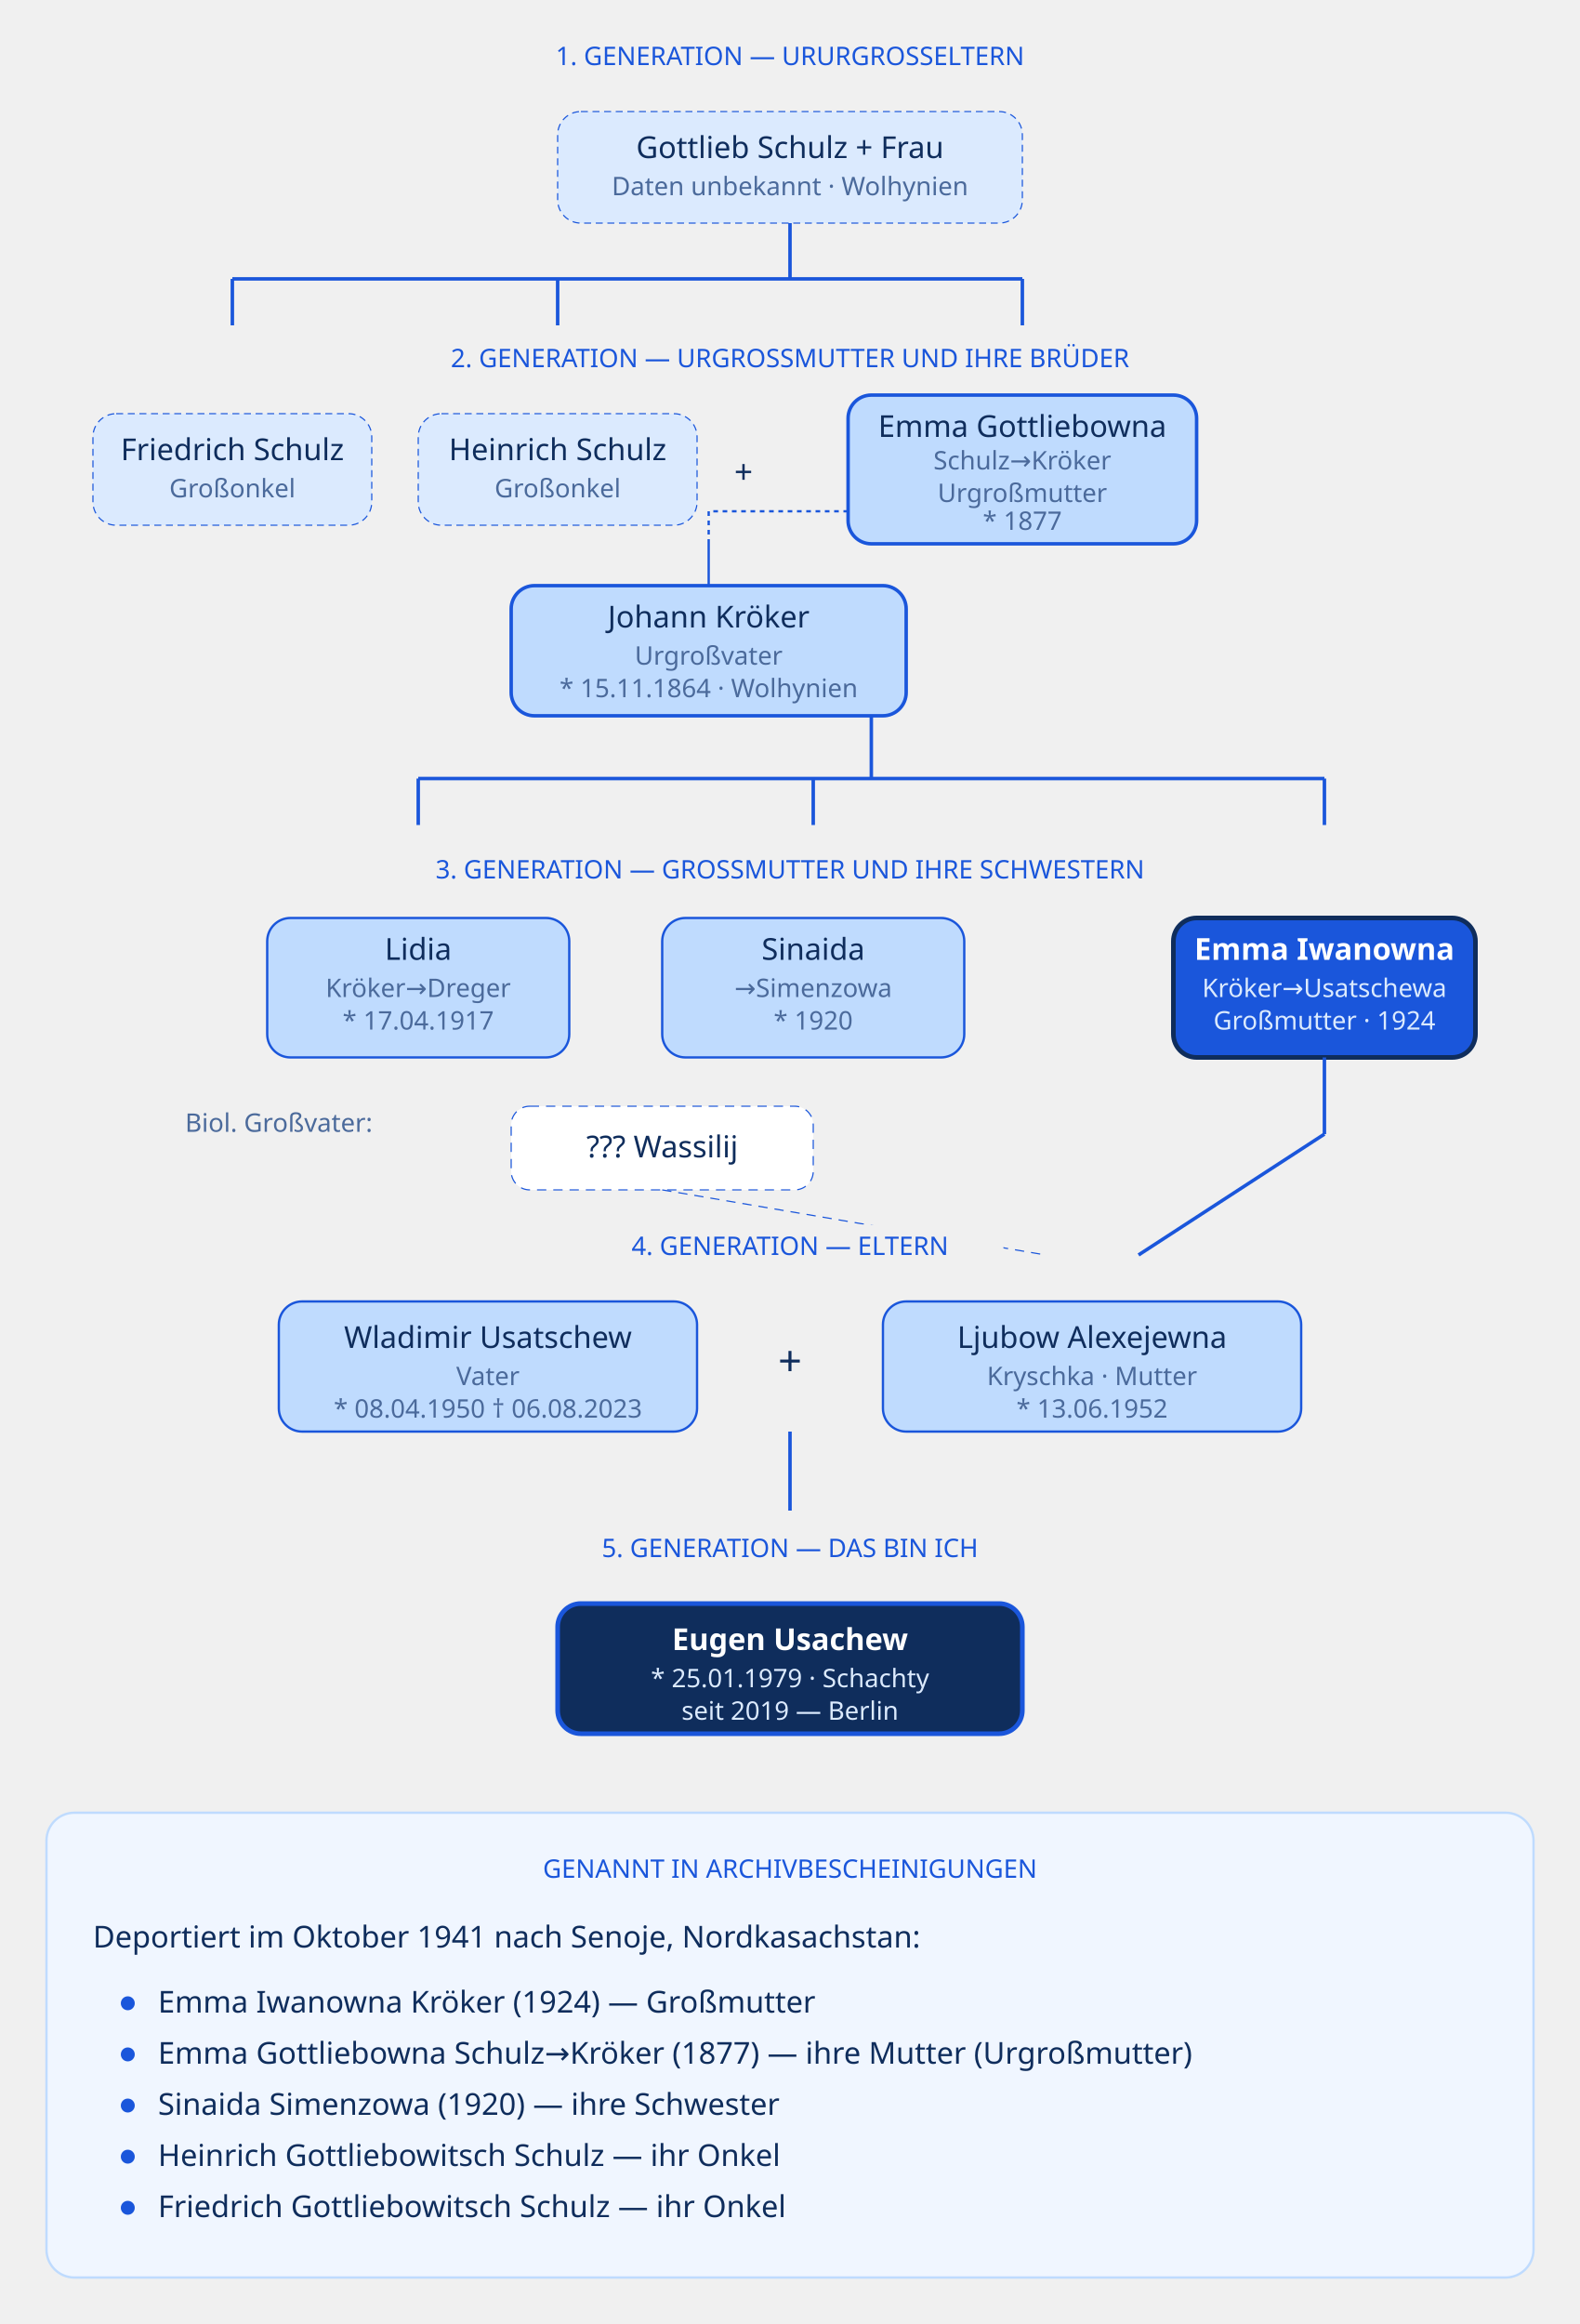
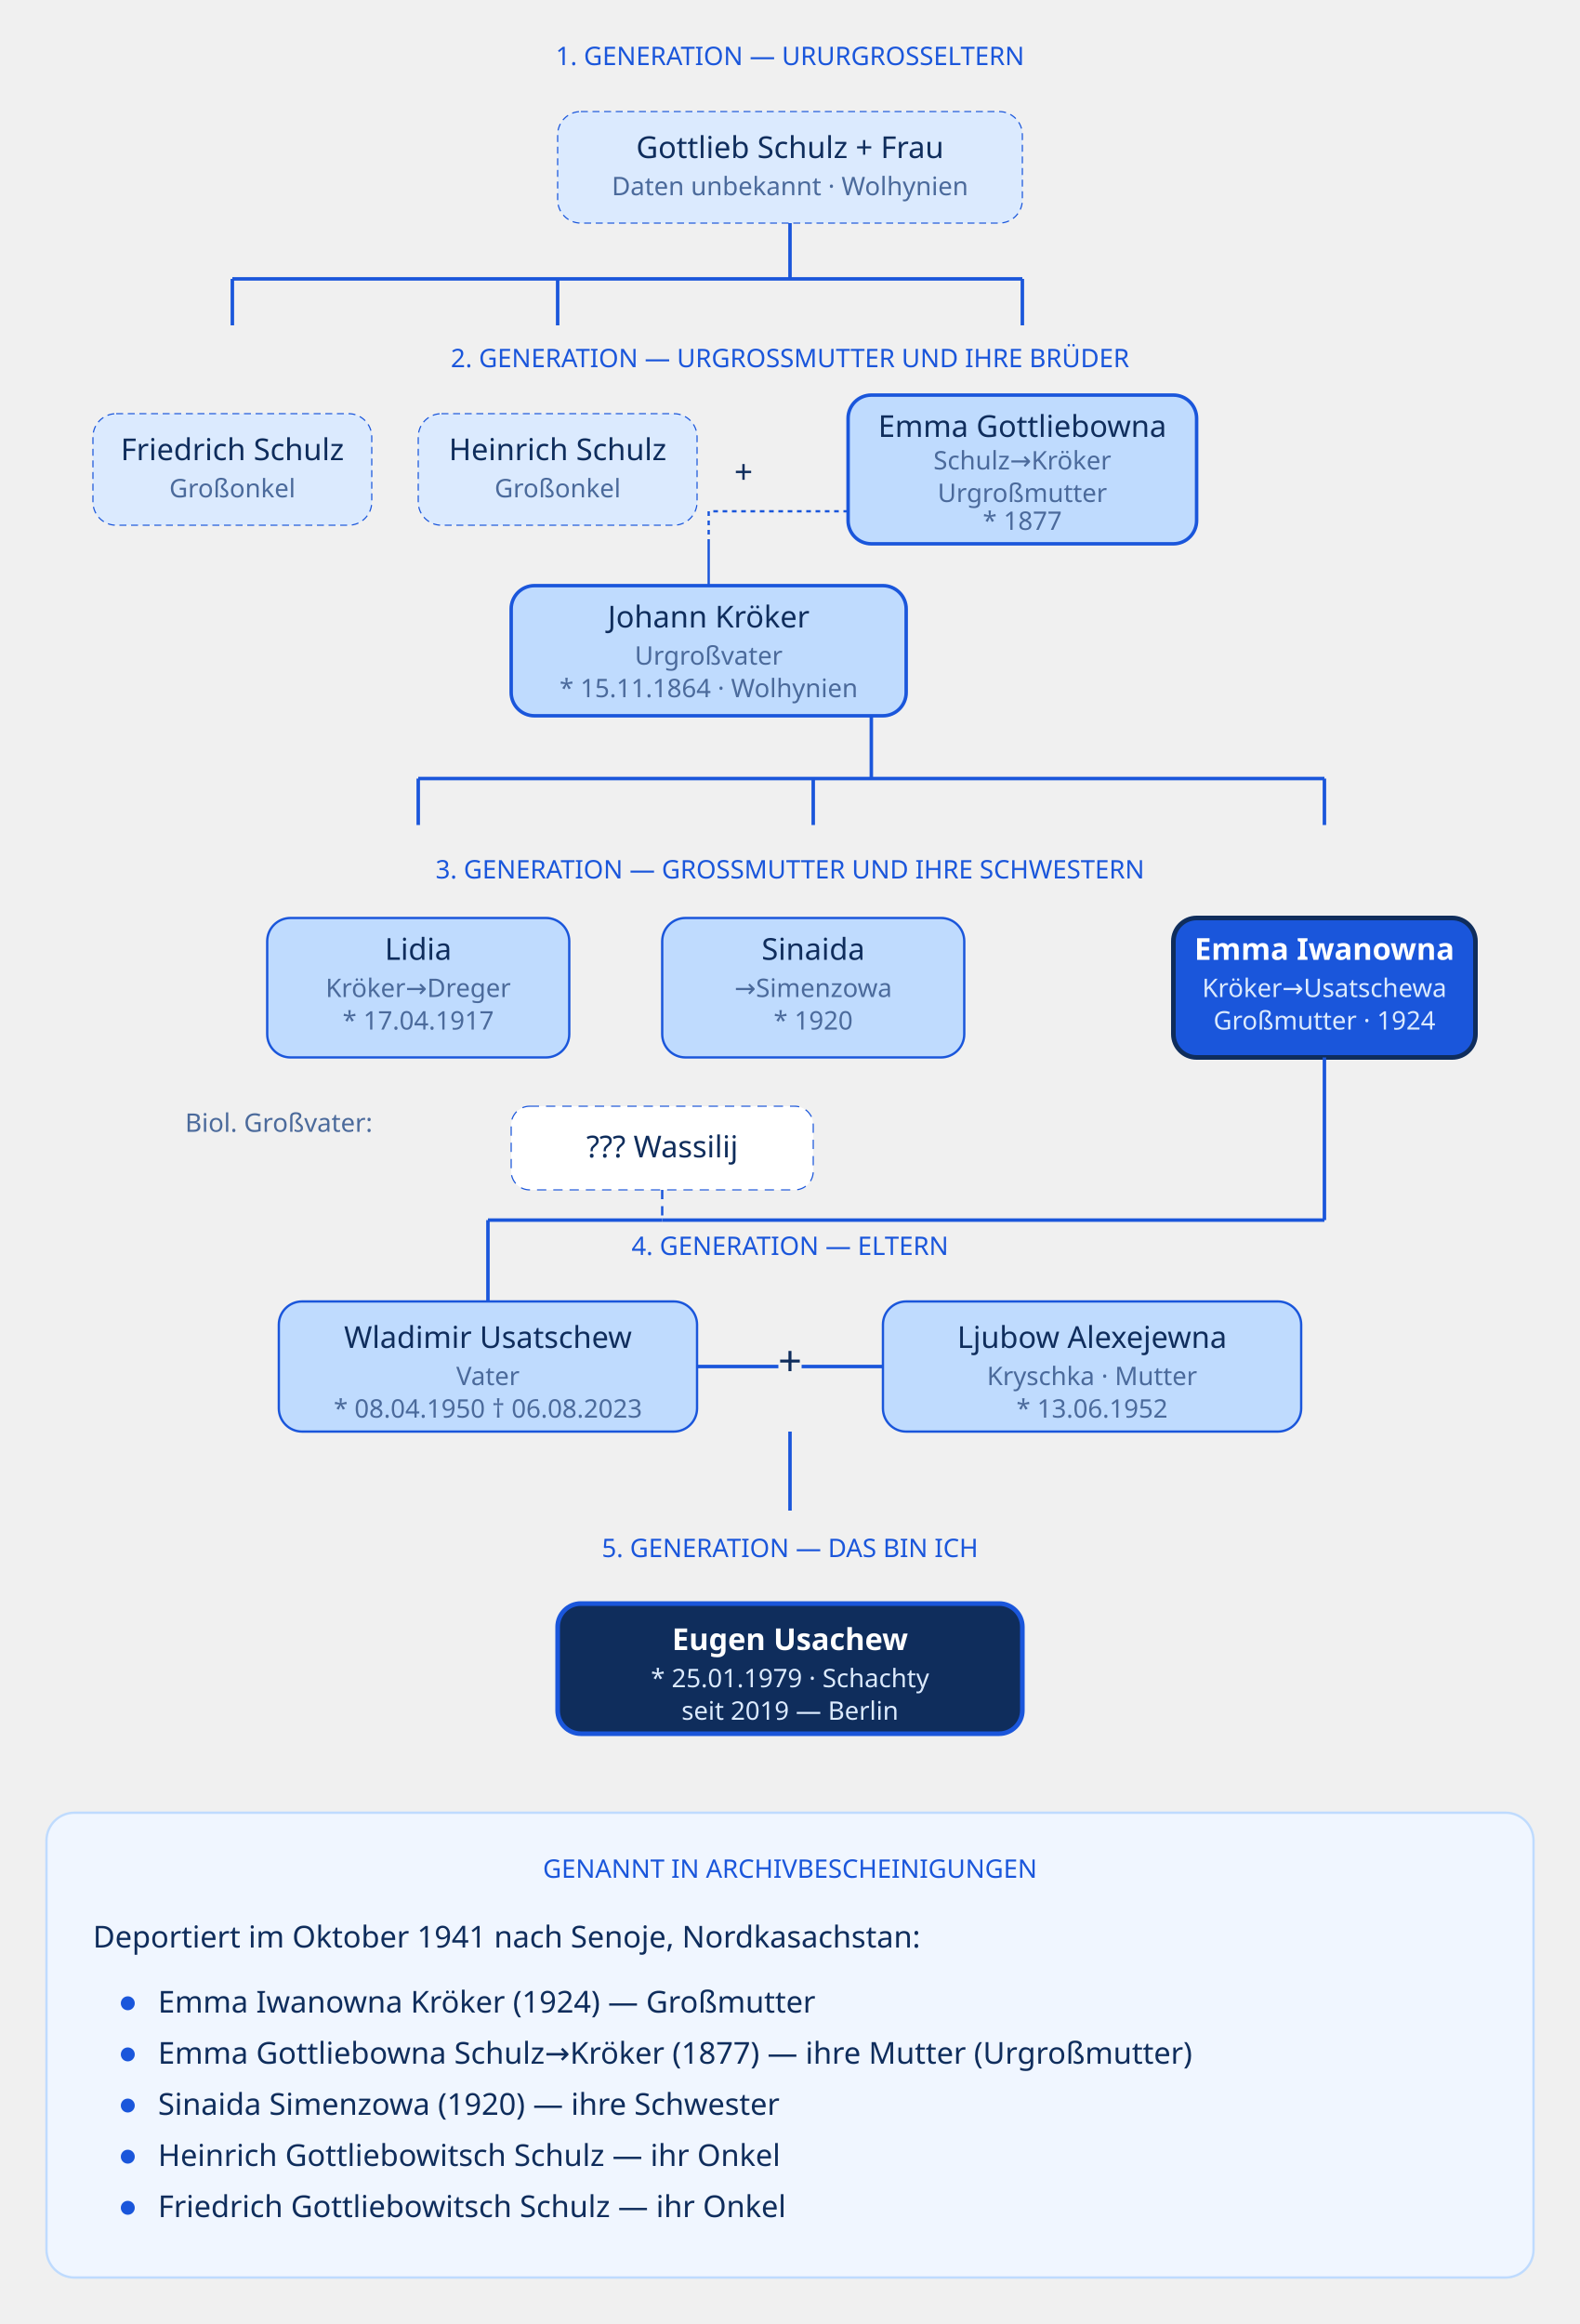
<svg xmlns="http://www.w3.org/2000/svg" width="100%" viewBox="0 0 680 1000" role="img" style="">
  <defs>
    <mask id="imagine-text-gaps-lguzhl" maskUnits="userSpaceOnUse">
      <rect x="0" y="0" width="680" height="1000" fill="white" />
      <rect x="227.465" y="15" width="225.07" height="18" fill="black" rx="2" />
      <rect x="270.395" y="53" width="139.211" height="20.5" fill="black" rx="2" />
      <rect x="267.742" y="71" width="144.516" height="18" fill="black" rx="2" />
      <rect x="197.414" y="145" width="285.172" height="18" fill="black" rx="2" />
      <rect x="47" y="183" width="106" height="20.5" fill="black" rx="2" />
      <rect x="57.891" y="201" width="84.219" height="18" fill="black" rx="2" />
      <rect x="193.305" y="183" width="93.391" height="20.5" fill="black" rx="2" />
      <rect x="197.891" y="201" width="84.219" height="18" fill="black" rx="2" />
      <rect x="381.887" y="173" width="116.227" height="20.5" fill="black" rx="2" />
      <rect x="395.586" y="189" width="88.828" height="18" fill="black" rx="2" />
      <rect x="404.547" y="203" width="70.906" height="18" fill="black" rx="2" />
      <rect x="409.812" y="215" width="60.375" height="18" fill="black" rx="2" />
      <rect x="311.52" y="192" width="16.961" height="21.5" fill="black" rx="2" />
      <rect x="255.512" y="255" width="98.977" height="20.5" fill="black" rx="2" />
      <rect x="282.098" y="273" width="45.805" height="18" fill="black" rx="2" />
      <rect x="250.418" y="287" width="109.164" height="18" fill="black" rx="2" />
      <rect x="208.664" y="365" width="262.672" height="18" fill="black" rx="2" />
      <rect x="156.383" y="398" width="47.234" height="20.5" fill="black" rx="2" />
      <rect x="134.266" y="416" width="91.469" height="18" fill="black" rx="2" />
      <rect x="147.754" y="430" width="64.492" height="18" fill="black" rx="2" />
      <rect x="319.301" y="398" width="61.398" height="20.5" fill="black" rx="2" />
      <rect x="312.406" y="416" width="75.188" height="18" fill="black" rx="2" />
      <rect x="330.461" y="430" width="39.078" height="18" fill="black" rx="2" />
      <rect x="515.371" y="398" width="109.258" height="20.5" fill="black" rx="2" />
      <rect x="521.004" y="416" width="97.992" height="18" fill="black" rx="2" />
      <rect x="528.5" y="430" width="83" height="18" fill="black" rx="2" />
      <rect x="84.168" y="474" width="71.664" height="18" fill="black" rx="2" />
      <rect x="242.574" y="483" width="84.852" height="20.5" fill="black" rx="2" />
      <rect x="248.148" y="527" width="183.703" height="18" fill="black" rx="2" />
      <rect x="151.613" y="565" width="116.773" height="20.5" fill="black" rx="2" />
      <rect x="193.762" y="583" width="32.477" height="18" fill="black" rx="2" />
      <rect x="141.633" y="597" width="136.734" height="18" fill="black" rx="2" />
      <rect x="330.238" y="572" width="19.523" height="26.5" fill="black" rx="2" />
      <rect x="404.496" y="565" width="131.008" height="20.5" fill="black" rx="2" />
      <rect x="427.871" y="583" width="84.258" height="18" fill="black" rx="2" />
      <rect x="436.625" y="597" width="66.75" height="18" fill="black" rx="2" />
      <rect x="258.594" y="657" width="162.812" height="18" fill="black" rx="2" />
      <rect x="286.531" y="695" width="106.938" height="20.5" fill="black" rx="2" />
      <rect x="285.32" y="713" width="109.359" height="18" fill="black" rx="2" />
      <rect x="293.383" y="727" width="93.234" height="18" fill="black" rx="2" />
      <rect x="187.914" y="795" width="304.172" height="18" fill="black" rx="2" />
      <rect x="36" y="823" width="362.508" height="20.5" fill="black" rx="2" />
      <rect x="64" y="851" width="298.539" height="20.5" fill="black" rx="2" />
      <rect x="64" y="873" width="357.719" height="20.5" fill="black" rx="2" />
      <rect x="64" y="895" width="250.969" height="20.5" fill="black" rx="2" />
      <rect x="64" y="917" width="233.68" height="20.5" fill="black" rx="2" />
      <rect x="64" y="939" width="246.281" height="20.5" fill="black" rx="2" />
    </mask>
  </defs>
  <text x="340" y="28" text-anchor="middle" style="fill:rgb(26, 86, 219);stroke:none;color:rgb(0, 0, 0);stroke-width:1px;stroke-linecap:butt;stroke-linejoin:miter;opacity:1;font-family:&quot;Anthropic Sans&quot;, sans-serif;font-size:11px;font-weight:500;text-anchor:middle;dominant-baseline:auto">1. GENERATION — URURGROSSELTERN</text>
  <rect x="240" y="48" width="200" height="48" rx="10" fill="#dbeafe" stroke="#1a56db" stroke-width="0.5" stroke-dasharray="3,2" style="fill:rgb(219, 234, 254);stroke:rgb(26, 86, 219);color:rgb(0, 0, 0);stroke-width:0.5px;stroke-dasharray:3px, 2px;stroke-linecap:butt;stroke-linejoin:miter;opacity:1;font-family:&quot;Anthropic Sans&quot;, -apple-system, &quot;system-ui&quot;, &quot;Segoe UI&quot;, sans-serif;font-size:16px;font-weight:400;text-anchor:start;dominant-baseline:auto" />
  <text x="340" y="68" text-anchor="middle" style="fill:rgb(15, 45, 92);stroke:none;color:rgb(0, 0, 0);stroke-width:1px;stroke-linecap:butt;stroke-linejoin:miter;opacity:1;font-family:&quot;Anthropic Sans&quot;, sans-serif;font-size:13px;font-weight:500;text-anchor:middle;dominant-baseline:auto">Gottlieb Schulz + Frau</text>
  <text x="340" y="84" text-anchor="middle" style="fill:rgb(75, 106, 155);stroke:none;color:rgb(0, 0, 0);stroke-width:1px;stroke-linecap:butt;stroke-linejoin:miter;opacity:1;font-family:&quot;Anthropic Sans&quot;, sans-serif;font-size:11px;font-weight:400;text-anchor:middle;dominant-baseline:auto">Daten unbekannt · Wolhynien</text>
  <line x1="340" y1="96" x2="340" y2="120" stroke="#1a56db" stroke-width="1.5" style="fill:rgb(0, 0, 0);stroke:rgb(26, 86, 219);color:rgb(0, 0, 0);stroke-width:1.5px;stroke-linecap:butt;stroke-linejoin:miter;opacity:1;font-family:&quot;Anthropic Sans&quot;, -apple-system, &quot;system-ui&quot;, &quot;Segoe UI&quot;, sans-serif;font-size:16px;font-weight:400;text-anchor:start;dominant-baseline:auto" />
  <line x1="100" y1="120" x2="440" y2="120" stroke="#1a56db" stroke-width="1.5" style="fill:rgb(0, 0, 0);stroke:rgb(26, 86, 219);color:rgb(0, 0, 0);stroke-width:1.5px;stroke-linecap:butt;stroke-linejoin:miter;opacity:1;font-family:&quot;Anthropic Sans&quot;, -apple-system, &quot;system-ui&quot;, &quot;Segoe UI&quot;, sans-serif;font-size:16px;font-weight:400;text-anchor:start;dominant-baseline:auto" />
  <line x1="100" y1="120" x2="100" y2="140" stroke="#1a56db" stroke-width="1.5" style="fill:rgb(0, 0, 0);stroke:rgb(26, 86, 219);color:rgb(0, 0, 0);stroke-width:1.5px;stroke-linecap:butt;stroke-linejoin:miter;opacity:1;font-family:&quot;Anthropic Sans&quot;, -apple-system, &quot;system-ui&quot;, &quot;Segoe UI&quot;, sans-serif;font-size:16px;font-weight:400;text-anchor:start;dominant-baseline:auto" />
  <line x1="240" y1="120" x2="240" y2="140" stroke="#1a56db" stroke-width="1.5" style="fill:rgb(0, 0, 0);stroke:rgb(26, 86, 219);color:rgb(0, 0, 0);stroke-width:1.5px;stroke-linecap:butt;stroke-linejoin:miter;opacity:1;font-family:&quot;Anthropic Sans&quot;, -apple-system, &quot;system-ui&quot;, &quot;Segoe UI&quot;, sans-serif;font-size:16px;font-weight:400;text-anchor:start;dominant-baseline:auto" />
  <line x1="440" y1="120" x2="440" y2="140" stroke="#1a56db" stroke-width="1.5" style="fill:rgb(0, 0, 0);stroke:rgb(26, 86, 219);color:rgb(0, 0, 0);stroke-width:1.5px;stroke-linecap:butt;stroke-linejoin:miter;opacity:1;font-family:&quot;Anthropic Sans&quot;, -apple-system, &quot;system-ui&quot;, &quot;Segoe UI&quot;, sans-serif;font-size:16px;font-weight:400;text-anchor:start;dominant-baseline:auto" />
  <text x="340" y="158" text-anchor="middle" style="fill:rgb(26, 86, 219);stroke:none;color:rgb(0, 0, 0);stroke-width:1px;stroke-linecap:butt;stroke-linejoin:miter;opacity:1;font-family:&quot;Anthropic Sans&quot;, sans-serif;font-size:11px;font-weight:500;text-anchor:middle;dominant-baseline:auto">2. GENERATION — URGROSSMUTTER UND IHRE BRÜDER</text>
  <rect x="40" y="178" width="120" height="48" rx="10" fill="#dbeafe" stroke="#1a56db" stroke-width="0.5" stroke-dasharray="3,2" style="fill:rgb(219, 234, 254);stroke:rgb(26, 86, 219);color:rgb(0, 0, 0);stroke-width:0.5px;stroke-dasharray:3px, 2px;stroke-linecap:butt;stroke-linejoin:miter;opacity:1;font-family:&quot;Anthropic Sans&quot;, -apple-system, &quot;system-ui&quot;, &quot;Segoe UI&quot;, sans-serif;font-size:16px;font-weight:400;text-anchor:start;dominant-baseline:auto" />
  <text x="100" y="198" text-anchor="middle" style="fill:rgb(15, 45, 92);stroke:none;color:rgb(0, 0, 0);stroke-width:1px;stroke-linecap:butt;stroke-linejoin:miter;opacity:1;font-family:&quot;Anthropic Sans&quot;, sans-serif;font-size:13px;font-weight:500;text-anchor:middle;dominant-baseline:auto">Friedrich Schulz</text>
  <text x="100" y="214" text-anchor="middle" style="fill:rgb(75, 106, 155);stroke:none;color:rgb(0, 0, 0);stroke-width:1px;stroke-linecap:butt;stroke-linejoin:miter;opacity:1;font-family:&quot;Anthropic Sans&quot;, sans-serif;font-size:11px;font-weight:400;text-anchor:middle;dominant-baseline:auto">Großonkel</text>
  <rect x="180" y="178" width="120" height="48" rx="10" fill="#dbeafe" stroke="#1a56db" stroke-width="0.5" stroke-dasharray="3,2" style="fill:rgb(219, 234, 254);stroke:rgb(26, 86, 219);color:rgb(0, 0, 0);stroke-width:0.5px;stroke-dasharray:3px, 2px;stroke-linecap:butt;stroke-linejoin:miter;opacity:1;font-family:&quot;Anthropic Sans&quot;, -apple-system, &quot;system-ui&quot;, &quot;Segoe UI&quot;, sans-serif;font-size:16px;font-weight:400;text-anchor:start;dominant-baseline:auto" />
  <text x="240" y="198" text-anchor="middle" style="fill:rgb(15, 45, 92);stroke:none;color:rgb(0, 0, 0);stroke-width:1px;stroke-linecap:butt;stroke-linejoin:miter;opacity:1;font-family:&quot;Anthropic Sans&quot;, sans-serif;font-size:13px;font-weight:500;text-anchor:middle;dominant-baseline:auto">Heinrich Schulz</text>
  <text x="240" y="214" text-anchor="middle" style="fill:rgb(75, 106, 155);stroke:none;color:rgb(0, 0, 0);stroke-width:1px;stroke-linecap:butt;stroke-linejoin:miter;opacity:1;font-family:&quot;Anthropic Sans&quot;, sans-serif;font-size:11px;font-weight:400;text-anchor:middle;dominant-baseline:auto">Großonkel</text>
  <rect x="365" y="170" width="150" height="64" rx="10" fill="#bfdbfe" stroke="#1a56db" stroke-width="1.5" style="fill:rgb(191, 219, 254);stroke:rgb(26, 86, 219);color:rgb(0, 0, 0);stroke-width:1.5px;stroke-linecap:butt;stroke-linejoin:miter;opacity:1;font-family:&quot;Anthropic Sans&quot;, -apple-system, &quot;system-ui&quot;, &quot;Segoe UI&quot;, sans-serif;font-size:16px;font-weight:400;text-anchor:start;dominant-baseline:auto" />
  <text x="440" y="188" text-anchor="middle" style="fill:rgb(15, 45, 92);stroke:none;color:rgb(0, 0, 0);stroke-width:1px;stroke-linecap:butt;stroke-linejoin:miter;opacity:1;font-family:&quot;Anthropic Sans&quot;, sans-serif;font-size:13px;font-weight:500;text-anchor:middle;dominant-baseline:auto">Emma Gottliebowna</text>
  <text x="440" y="202" text-anchor="middle" style="fill:rgb(75, 106, 155);stroke:none;color:rgb(0, 0, 0);stroke-width:1px;stroke-linecap:butt;stroke-linejoin:miter;opacity:1;font-family:&quot;Anthropic Sans&quot;, sans-serif;font-size:11px;font-weight:400;text-anchor:middle;dominant-baseline:auto">Schulz→Kröker</text>
  <text x="440" y="216" text-anchor="middle" style="fill:rgb(75, 106, 155);stroke:none;color:rgb(0, 0, 0);stroke-width:1px;stroke-linecap:butt;stroke-linejoin:miter;opacity:1;font-family:&quot;Anthropic Sans&quot;, sans-serif;font-size:11px;font-weight:400;text-anchor:middle;dominant-baseline:auto">Urgroßmutter</text>
  <text x="440" y="228" text-anchor="middle" style="fill:rgb(75, 106, 155);stroke:none;color:rgb(0, 0, 0);stroke-width:1px;stroke-linecap:butt;stroke-linejoin:miter;opacity:1;font-family:&quot;Anthropic Sans&quot;, sans-serif;font-size:11px;font-weight:400;text-anchor:middle;dominant-baseline:auto">* 1877</text>
  <text x="320" y="208" text-anchor="middle" style="font-size:14px;fill:rgb(15, 45, 92);stroke:none;color:rgb(0, 0, 0);stroke-width:1px;stroke-linecap:butt;stroke-linejoin:miter;opacity:1;font-family:&quot;Anthropic Sans&quot;, sans-serif;font-size:14px;font-weight:500;text-anchor:middle;dominant-baseline:auto">+</text>
  <rect x="220" y="252" width="170" height="56" rx="10" fill="#bfdbfe" stroke="#1a56db" stroke-width="1.5" style="fill:rgb(191, 219, 254);stroke:rgb(26, 86, 219);color:rgb(0, 0, 0);stroke-width:1.5px;stroke-linecap:butt;stroke-linejoin:miter;opacity:1;font-family:&quot;Anthropic Sans&quot;, -apple-system, &quot;system-ui&quot;, &quot;Segoe UI&quot;, sans-serif;font-size:16px;font-weight:400;text-anchor:start;dominant-baseline:auto" />
  <text x="305" y="270" text-anchor="middle" style="fill:rgb(15, 45, 92);stroke:none;color:rgb(0, 0, 0);stroke-width:1px;stroke-linecap:butt;stroke-linejoin:miter;opacity:1;font-family:&quot;Anthropic Sans&quot;, sans-serif;font-size:13px;font-weight:500;text-anchor:middle;dominant-baseline:auto">Johann Kröker</text>
  <text x="305" y="286" text-anchor="middle" style="fill:rgb(75, 106, 155);stroke:none;color:rgb(0, 0, 0);stroke-width:1px;stroke-linecap:butt;stroke-linejoin:miter;opacity:1;font-family:&quot;Anthropic Sans&quot;, sans-serif;font-size:11px;font-weight:400;text-anchor:middle;dominant-baseline:auto">Urgroßvater</text>
  <text x="305" y="300" text-anchor="middle" style="fill:rgb(75, 106, 155);stroke:none;color:rgb(0, 0, 0);stroke-width:1px;stroke-linecap:butt;stroke-linejoin:miter;opacity:1;font-family:&quot;Anthropic Sans&quot;, sans-serif;font-size:11px;font-weight:400;text-anchor:middle;dominant-baseline:auto">* 15.11.1864 · Wolhynien</text>
  <line x1="305" y1="234" x2="305" y2="252" stroke="#1a56db" stroke-width="1" stroke-dasharray="2,2" style="fill:rgb(0, 0, 0);stroke:rgb(26, 86, 219);color:rgb(0, 0, 0);stroke-width:1px;stroke-dasharray:2px, 2px;stroke-linecap:butt;stroke-linejoin:miter;opacity:1;font-family:&quot;Anthropic Sans&quot;, -apple-system, &quot;system-ui&quot;, &quot;Segoe UI&quot;, sans-serif;font-size:16px;font-weight:400;text-anchor:start;dominant-baseline:auto" />
  <line x1="365" y1="220" x2="305" y2="220" stroke="#1a56db" stroke-width="1" stroke-dasharray="2,2" style="fill:rgb(0, 0, 0);stroke:rgb(26, 86, 219);color:rgb(0, 0, 0);stroke-width:1px;stroke-dasharray:2px, 2px;stroke-linecap:butt;stroke-linejoin:miter;opacity:1;font-family:&quot;Anthropic Sans&quot;, -apple-system, &quot;system-ui&quot;, &quot;Segoe UI&quot;, sans-serif;font-size:16px;font-weight:400;text-anchor:start;dominant-baseline:auto" />
  <line x1="305" y1="220" x2="305" y2="252" stroke="#1a56db" stroke-width="1" stroke-dasharray="2,2" style="fill:rgb(0, 0, 0);stroke:rgb(26, 86, 219);color:rgb(0, 0, 0);stroke-width:1px;stroke-dasharray:2px, 2px;stroke-linecap:butt;stroke-linejoin:miter;opacity:1;font-family:&quot;Anthropic Sans&quot;, -apple-system, &quot;system-ui&quot;, &quot;Segoe UI&quot;, sans-serif;font-size:16px;font-weight:400;text-anchor:start;dominant-baseline:auto" />
  <line x1="375" y1="308" x2="375" y2="335" stroke="#1a56db" stroke-width="1.5" style="fill:rgb(0, 0, 0);stroke:rgb(26, 86, 219);color:rgb(0, 0, 0);stroke-width:1.5px;stroke-linecap:butt;stroke-linejoin:miter;opacity:1;font-family:&quot;Anthropic Sans&quot;, -apple-system, &quot;system-ui&quot;, &quot;Segoe UI&quot;, sans-serif;font-size:16px;font-weight:400;text-anchor:start;dominant-baseline:auto" />
  <line x1="180" y1="335" x2="570" y2="335" stroke="#1a56db" stroke-width="1.5" style="fill:rgb(0, 0, 0);stroke:rgb(26, 86, 219);color:rgb(0, 0, 0);stroke-width:1.5px;stroke-linecap:butt;stroke-linejoin:miter;opacity:1;font-family:&quot;Anthropic Sans&quot;, -apple-system, &quot;system-ui&quot;, &quot;Segoe UI&quot;, sans-serif;font-size:16px;font-weight:400;text-anchor:start;dominant-baseline:auto" />
  <line x1="180" y1="335" x2="180" y2="355" stroke="#1a56db" stroke-width="1.5" style="fill:rgb(0, 0, 0);stroke:rgb(26, 86, 219);color:rgb(0, 0, 0);stroke-width:1.5px;stroke-linecap:butt;stroke-linejoin:miter;opacity:1;font-family:&quot;Anthropic Sans&quot;, -apple-system, &quot;system-ui&quot;, &quot;Segoe UI&quot;, sans-serif;font-size:16px;font-weight:400;text-anchor:start;dominant-baseline:auto" />
  <line x1="350" y1="335" x2="350" y2="355" stroke="#1a56db" stroke-width="1.5" style="fill:rgb(0, 0, 0);stroke:rgb(26, 86, 219);color:rgb(0, 0, 0);stroke-width:1.5px;stroke-linecap:butt;stroke-linejoin:miter;opacity:1;font-family:&quot;Anthropic Sans&quot;, -apple-system, &quot;system-ui&quot;, &quot;Segoe UI&quot;, sans-serif;font-size:16px;font-weight:400;text-anchor:start;dominant-baseline:auto" />
  <line x1="570" y1="335" x2="570" y2="355" stroke="#1a56db" stroke-width="1.5" style="fill:rgb(0, 0, 0);stroke:rgb(26, 86, 219);color:rgb(0, 0, 0);stroke-width:1.5px;stroke-linecap:butt;stroke-linejoin:miter;opacity:1;font-family:&quot;Anthropic Sans&quot;, -apple-system, &quot;system-ui&quot;, &quot;Segoe UI&quot;, sans-serif;font-size:16px;font-weight:400;text-anchor:start;dominant-baseline:auto" />
  <text x="340" y="378" text-anchor="middle" style="fill:rgb(26, 86, 219);stroke:none;color:rgb(0, 0, 0);stroke-width:1px;stroke-linecap:butt;stroke-linejoin:miter;opacity:1;font-family:&quot;Anthropic Sans&quot;, sans-serif;font-size:11px;font-weight:500;text-anchor:middle;dominant-baseline:auto">3. GENERATION — GROSSMUTTER UND IHRE SCHWESTERN</text>
  <rect x="115" y="395" width="130" height="60" rx="10" fill="#bfdbfe" stroke="#1a56db" stroke-width="1" style="fill:rgb(191, 219, 254);stroke:rgb(26, 86, 219);color:rgb(0, 0, 0);stroke-width:1px;stroke-linecap:butt;stroke-linejoin:miter;opacity:1;font-family:&quot;Anthropic Sans&quot;, -apple-system, &quot;system-ui&quot;, &quot;Segoe UI&quot;, sans-serif;font-size:16px;font-weight:400;text-anchor:start;dominant-baseline:auto" />
  <text x="180" y="413" text-anchor="middle" style="fill:rgb(15, 45, 92);stroke:none;color:rgb(0, 0, 0);stroke-width:1px;stroke-linecap:butt;stroke-linejoin:miter;opacity:1;font-family:&quot;Anthropic Sans&quot;, sans-serif;font-size:13px;font-weight:500;text-anchor:middle;dominant-baseline:auto">Lidia</text>
  <text x="180" y="429" text-anchor="middle" style="fill:rgb(75, 106, 155);stroke:none;color:rgb(0, 0, 0);stroke-width:1px;stroke-linecap:butt;stroke-linejoin:miter;opacity:1;font-family:&quot;Anthropic Sans&quot;, sans-serif;font-size:11px;font-weight:400;text-anchor:middle;dominant-baseline:auto">Kröker→Dreger</text>
  <text x="180" y="443" text-anchor="middle" style="fill:rgb(75, 106, 155);stroke:none;color:rgb(0, 0, 0);stroke-width:1px;stroke-linecap:butt;stroke-linejoin:miter;opacity:1;font-family:&quot;Anthropic Sans&quot;, sans-serif;font-size:11px;font-weight:400;text-anchor:middle;dominant-baseline:auto">* 17.04.1917</text>
  <rect x="285" y="395" width="130" height="60" rx="10" fill="#bfdbfe" stroke="#1a56db" stroke-width="1" style="fill:rgb(191, 219, 254);stroke:rgb(26, 86, 219);color:rgb(0, 0, 0);stroke-width:1px;stroke-linecap:butt;stroke-linejoin:miter;opacity:1;font-family:&quot;Anthropic Sans&quot;, -apple-system, &quot;system-ui&quot;, &quot;Segoe UI&quot;, sans-serif;font-size:16px;font-weight:400;text-anchor:start;dominant-baseline:auto" />
  <text x="350" y="413" text-anchor="middle" style="fill:rgb(15, 45, 92);stroke:none;color:rgb(0, 0, 0);stroke-width:1px;stroke-linecap:butt;stroke-linejoin:miter;opacity:1;font-family:&quot;Anthropic Sans&quot;, sans-serif;font-size:13px;font-weight:500;text-anchor:middle;dominant-baseline:auto">Sinaida</text>
  <text x="350" y="429" text-anchor="middle" style="fill:rgb(75, 106, 155);stroke:none;color:rgb(0, 0, 0);stroke-width:1px;stroke-linecap:butt;stroke-linejoin:miter;opacity:1;font-family:&quot;Anthropic Sans&quot;, sans-serif;font-size:11px;font-weight:400;text-anchor:middle;dominant-baseline:auto">→Simenzowa</text>
  <text x="350" y="443" text-anchor="middle" style="fill:rgb(75, 106, 155);stroke:none;color:rgb(0, 0, 0);stroke-width:1px;stroke-linecap:butt;stroke-linejoin:miter;opacity:1;font-family:&quot;Anthropic Sans&quot;, sans-serif;font-size:11px;font-weight:400;text-anchor:middle;dominant-baseline:auto">* 1920</text>
  <rect x="505" y="395" width="130" height="60" rx="10" fill="#1a56db" stroke="#0f2d5c" stroke-width="2" style="fill:rgb(26, 86, 219);stroke:rgb(15, 45, 92);color:rgb(0, 0, 0);stroke-width:2px;stroke-linecap:butt;stroke-linejoin:miter;opacity:1;font-family:&quot;Anthropic Sans&quot;, -apple-system, &quot;system-ui&quot;, &quot;Segoe UI&quot;, sans-serif;font-size:16px;font-weight:400;text-anchor:start;dominant-baseline:auto" />
  <text x="570" y="413" text-anchor="middle" style="fill:rgb(255, 255, 255);stroke:none;color:rgb(0, 0, 0);stroke-width:1px;stroke-linecap:butt;stroke-linejoin:miter;opacity:1;font-family:&quot;Anthropic Sans&quot;, sans-serif;font-size:13px;font-weight:600;text-anchor:middle;dominant-baseline:auto">Emma Iwanowna</text>
  <text x="570" y="429" text-anchor="middle" style="fill:rgb(219, 234, 254);stroke:none;color:rgb(0, 0, 0);stroke-width:1px;stroke-linecap:butt;stroke-linejoin:miter;opacity:1;font-family:&quot;Anthropic Sans&quot;, sans-serif;font-size:11px;font-weight:400;text-anchor:middle;dominant-baseline:auto">Kröker→Usatschewa</text>
  <text x="570" y="443" text-anchor="middle" style="fill:rgb(219, 234, 254);stroke:none;color:rgb(0, 0, 0);stroke-width:1px;stroke-linecap:butt;stroke-linejoin:miter;opacity:1;font-family:&quot;Anthropic Sans&quot;, sans-serif;font-size:11px;font-weight:400;text-anchor:middle;dominant-baseline:auto">Großmutter · 1924</text>
-   <line x1="570" y1="455" x2="570" y2="488" stroke="#1a56db" stroke-width="1.5" style="fill:rgb(0, 0, 0);stroke:rgb(26, 86, 219);color:rgb(0, 0, 0);stroke-width:1.5px;stroke-linecap:butt;stroke-linejoin:miter;opacity:1;font-family:&quot;Anthropic Sans&quot;, -apple-system, &quot;system-ui&quot;, &quot;Segoe UI&quot;, sans-serif;font-size:16px;font-weight:400;text-anchor:start;dominant-baseline:auto" />
  <text x="120" y="487" text-anchor="middle" style="fill:rgb(75, 106, 155);stroke:none;color:rgb(0, 0, 0);stroke-width:1px;stroke-linecap:butt;stroke-linejoin:miter;opacity:1;font-family:&quot;Anthropic Sans&quot;, sans-serif;font-size:11px;font-weight:400;text-anchor:middle;dominant-baseline:auto">Biol. Großvater:</text>
  <rect x="220" y="476" width="130" height="36" rx="8" fill="#fff" stroke="#1a56db" stroke-width="0.5" stroke-dasharray="4,3" style="fill:rgb(255, 255, 255);stroke:rgb(26, 86, 219);color:rgb(0, 0, 0);stroke-width:0.5px;stroke-dasharray:4px, 3px;stroke-linecap:butt;stroke-linejoin:miter;opacity:1;font-family:&quot;Anthropic Sans&quot;, -apple-system, &quot;system-ui&quot;, &quot;Segoe UI&quot;, sans-serif;font-size:16px;font-weight:400;text-anchor:start;dominant-baseline:auto" />
  <text x="285" y="498" text-anchor="middle" style="fill:rgb(15, 45, 92);stroke:none;color:rgb(0, 0, 0);stroke-width:1px;stroke-linecap:butt;stroke-linejoin:miter;opacity:1;font-family:&quot;Anthropic Sans&quot;, sans-serif;font-size:13px;font-weight:500;text-anchor:middle;dominant-baseline:auto">??? Wassilij</text>
-   <line x1="285" y1="512" x2="450" y2="540" stroke="#1a56db" stroke-width="0.5" stroke-dasharray="4,3" mask="url(#imagine-text-gaps-lguzhl)" style="fill:rgb(0, 0, 0);stroke:rgb(26, 86, 219);color:rgb(0, 0, 0);stroke-width:0.5px;stroke-dasharray:4px, 3px;stroke-linecap:butt;stroke-linejoin:miter;opacity:1;font-family:&quot;Anthropic Sans&quot;, -apple-system, &quot;system-ui&quot;, &quot;Segoe UI&quot;, sans-serif;font-size:16px;font-weight:400;text-anchor:start;dominant-baseline:auto" />
-   <line x1="570" y1="488" x2="490" y2="540" stroke="#1a56db" stroke-width="1.5" style="fill:rgb(0, 0, 0);stroke:rgb(26, 86, 219);color:rgb(0, 0, 0);stroke-width:1.5px;stroke-linecap:butt;stroke-linejoin:miter;opacity:1;font-family:&quot;Anthropic Sans&quot;, -apple-system, &quot;system-ui&quot;, &quot;Segoe UI&quot;, sans-serif;font-size:16px;font-weight:400;text-anchor:start;dominant-baseline:auto" />
  <text x="340" y="540" text-anchor="middle" style="fill:rgb(26, 86, 219);stroke:none;color:rgb(0, 0, 0);stroke-width:1px;stroke-linecap:butt;stroke-linejoin:miter;opacity:1;font-family:&quot;Anthropic Sans&quot;, sans-serif;font-size:11px;font-weight:500;text-anchor:middle;dominant-baseline:auto">4. GENERATION — ELTERN</text>
  <rect x="120" y="560" width="180" height="56" rx="10" fill="#bfdbfe" stroke="#1a56db" stroke-width="1" style="fill:rgb(191, 219, 254);stroke:rgb(26, 86, 219);color:rgb(0, 0, 0);stroke-width:1px;stroke-linecap:butt;stroke-linejoin:miter;opacity:1;font-family:&quot;Anthropic Sans&quot;, -apple-system, &quot;system-ui&quot;, &quot;Segoe UI&quot;, sans-serif;font-size:16px;font-weight:400;text-anchor:start;dominant-baseline:auto" />
  <text x="210" y="580" text-anchor="middle" style="fill:rgb(15, 45, 92);stroke:none;color:rgb(0, 0, 0);stroke-width:1px;stroke-linecap:butt;stroke-linejoin:miter;opacity:1;font-family:&quot;Anthropic Sans&quot;, sans-serif;font-size:13px;font-weight:500;text-anchor:middle;dominant-baseline:auto">Wladimir Usatschew</text>
  <text x="210" y="596" text-anchor="middle" style="fill:rgb(75, 106, 155);stroke:none;color:rgb(0, 0, 0);stroke-width:1px;stroke-linecap:butt;stroke-linejoin:miter;opacity:1;font-family:&quot;Anthropic Sans&quot;, sans-serif;font-size:11px;font-weight:400;text-anchor:middle;dominant-baseline:auto">Vater</text>
  <text x="210" y="610" text-anchor="middle" style="fill:rgb(75, 106, 155);stroke:none;color:rgb(0, 0, 0);stroke-width:1px;stroke-linecap:butt;stroke-linejoin:miter;opacity:1;font-family:&quot;Anthropic Sans&quot;, sans-serif;font-size:11px;font-weight:400;text-anchor:middle;dominant-baseline:auto">* 08.04.1950 † 06.08.2023</text>
  <text x="340" y="592" text-anchor="middle" style="font-size:18px;fill:rgb(15, 45, 92);stroke:none;color:rgb(0, 0, 0);stroke-width:1px;stroke-linecap:butt;stroke-linejoin:miter;opacity:1;font-family:&quot;Anthropic Sans&quot;, sans-serif;font-size:18px;font-weight:500;text-anchor:middle;dominant-baseline:auto">+</text>
  <rect x="380" y="560" width="180" height="56" rx="10" fill="#bfdbfe" stroke="#1a56db" stroke-width="1" style="fill:rgb(191, 219, 254);stroke:rgb(26, 86, 219);color:rgb(0, 0, 0);stroke-width:1px;stroke-linecap:butt;stroke-linejoin:miter;opacity:1;font-family:&quot;Anthropic Sans&quot;, -apple-system, &quot;system-ui&quot;, &quot;Segoe UI&quot;, sans-serif;font-size:16px;font-weight:400;text-anchor:start;dominant-baseline:auto" />
  <text x="470" y="580" text-anchor="middle" style="fill:rgb(15, 45, 92);stroke:none;color:rgb(0, 0, 0);stroke-width:1px;stroke-linecap:butt;stroke-linejoin:miter;opacity:1;font-family:&quot;Anthropic Sans&quot;, sans-serif;font-size:13px;font-weight:500;text-anchor:middle;dominant-baseline:auto">Ljubow Alexejewna</text>
  <text x="470" y="596" text-anchor="middle" style="fill:rgb(75, 106, 155);stroke:none;color:rgb(0, 0, 0);stroke-width:1px;stroke-linecap:butt;stroke-linejoin:miter;opacity:1;font-family:&quot;Anthropic Sans&quot;, sans-serif;font-size:11px;font-weight:400;text-anchor:middle;dominant-baseline:auto">Kryschka · Mutter</text>
  <text x="470" y="610" text-anchor="middle" style="fill:rgb(75, 106, 155);stroke:none;color:rgb(0, 0, 0);stroke-width:1px;stroke-linecap:butt;stroke-linejoin:miter;opacity:1;font-family:&quot;Anthropic Sans&quot;, sans-serif;font-size:11px;font-weight:400;text-anchor:middle;dominant-baseline:auto">* 13.06.1952</text>
+   <line x1="570" y1="455" x2="570" y2="525" stroke="#1a56db" stroke-width="1.5" style="stroke:rgb(26, 86, 219);stroke-width:1.5px" />
+   <line x1="285" y1="512" x2="285" y2="525" stroke="#1a56db" stroke-width="1" stroke-dasharray="4,3" style="stroke:rgb(26, 86, 219);stroke-width:1px;stroke-dasharray:4 3" />
+   <line x1="285" y1="525" x2="570" y2="525" stroke="#1a56db" stroke-width="1.5" style="stroke:rgb(26, 86, 219);stroke-width:1.5px" />
+   <line x1="210" y1="525" x2="285" y2="525" stroke="#1a56db" stroke-width="1.5" style="stroke:rgb(26, 86, 219);stroke-width:1.5px" />
+   <line x1="210" y1="525" x2="210" y2="560" stroke="#1a56db" stroke-width="1.5" style="stroke:rgb(26, 86, 219);stroke-width:1.5px" />
+   <line x1="300" y1="588" x2="335" y2="588" stroke="#1a56db" stroke-width="1.5" style="stroke:rgb(26, 86, 219);stroke-width:1.5px" />
+   <line x1="345" y1="588" x2="380" y2="588" stroke="#1a56db" stroke-width="1.5" style="stroke:rgb(26, 86, 219);stroke-width:1.5px" />
  <line x1="340" y1="616" x2="340" y2="650" stroke="#1a56db" stroke-width="1.5" style="fill:rgb(0, 0, 0);stroke:rgb(26, 86, 219);color:rgb(0, 0, 0);stroke-width:1.5px;stroke-linecap:butt;stroke-linejoin:miter;opacity:1;font-family:&quot;Anthropic Sans&quot;, -apple-system, &quot;system-ui&quot;, &quot;Segoe UI&quot;, sans-serif;font-size:16px;font-weight:400;text-anchor:start;dominant-baseline:auto" />
  <text x="340" y="670" text-anchor="middle" style="fill:rgb(26, 86, 219);stroke:none;color:rgb(0, 0, 0);stroke-width:1px;stroke-linecap:butt;stroke-linejoin:miter;opacity:1;font-family:&quot;Anthropic Sans&quot;, sans-serif;font-size:11px;font-weight:500;text-anchor:middle;dominant-baseline:auto">5. GENERATION — DAS BIN ICH</text>
  <rect x="240" y="690" width="200" height="56" rx="10" fill="#0f2d5c" stroke="#1a56db" stroke-width="2" style="fill:rgb(15, 45, 92);stroke:rgb(26, 86, 219);color:rgb(0, 0, 0);stroke-width:2px;stroke-linecap:butt;stroke-linejoin:miter;opacity:1;font-family:&quot;Anthropic Sans&quot;, -apple-system, &quot;system-ui&quot;, &quot;Segoe UI&quot;, sans-serif;font-size:16px;font-weight:400;text-anchor:start;dominant-baseline:auto" />
  <text x="340" y="710" text-anchor="middle" style="fill:rgb(255, 255, 255);stroke:none;color:rgb(0, 0, 0);stroke-width:1px;stroke-linecap:butt;stroke-linejoin:miter;opacity:1;font-family:&quot;Anthropic Sans&quot;, sans-serif;font-size:13px;font-weight:600;text-anchor:middle;dominant-baseline:auto">Eugen Usachew</text>
  <text x="340" y="726" text-anchor="middle" style="fill:rgb(219, 234, 254);stroke:none;color:rgb(0, 0, 0);stroke-width:1px;stroke-linecap:butt;stroke-linejoin:miter;opacity:1;font-family:&quot;Anthropic Sans&quot;, sans-serif;font-size:11px;font-weight:400;text-anchor:middle;dominant-baseline:auto">* 25.01.1979 · Schachty</text>
  <text x="340" y="740" text-anchor="middle" style="fill:rgb(219, 234, 254);stroke:none;color:rgb(0, 0, 0);stroke-width:1px;stroke-linecap:butt;stroke-linejoin:miter;opacity:1;font-family:&quot;Anthropic Sans&quot;, sans-serif;font-size:11px;font-weight:400;text-anchor:middle;dominant-baseline:auto">seit 2019 — Berlin</text>
  <rect x="20" y="780" width="640" height="200" rx="12" fill="#f0f6ff" stroke="#bfdbfe" stroke-width="1" style="fill:rgb(240, 246, 255);stroke:rgb(191, 219, 254);color:rgb(0, 0, 0);stroke-width:1px;stroke-linecap:butt;stroke-linejoin:miter;opacity:1;font-family:&quot;Anthropic Sans&quot;, -apple-system, &quot;system-ui&quot;, &quot;Segoe UI&quot;, sans-serif;font-size:16px;font-weight:400;text-anchor:start;dominant-baseline:auto" />
  <text x="340" y="808" text-anchor="middle" style="fill:rgb(26, 86, 219);stroke:none;color:rgb(0, 0, 0);stroke-width:1px;stroke-linecap:butt;stroke-linejoin:miter;opacity:1;font-family:&quot;Anthropic Sans&quot;, sans-serif;font-size:11px;font-weight:500;text-anchor:middle;dominant-baseline:auto">GENANNT IN ARCHIVBESCHEINIGUNGEN</text>
  <text x="40" y="838" style="fill:rgb(15, 45, 92);stroke:none;color:rgb(0, 0, 0);stroke-width:1px;stroke-linecap:butt;stroke-linejoin:miter;opacity:1;font-family:&quot;Anthropic Sans&quot;, sans-serif;font-size:13px;font-weight:500;text-anchor:start;dominant-baseline:auto">Deportiert im Oktober 1941 nach Senoje, Nordkasachstan:</text>
  <circle cx="55" cy="862" r="3" fill="#1a56db" style="fill:rgb(26, 86, 219);stroke:none;color:rgb(0, 0, 0);stroke-width:1px;stroke-linecap:butt;stroke-linejoin:miter;opacity:1;font-family:&quot;Anthropic Sans&quot;, -apple-system, &quot;system-ui&quot;, &quot;Segoe UI&quot;, sans-serif;font-size:16px;font-weight:400;text-anchor:start;dominant-baseline:auto" />
  <text x="68" y="866" style="fill:rgb(15, 45, 92);stroke:none;color:rgb(0, 0, 0);stroke-width:1px;stroke-linecap:butt;stroke-linejoin:miter;opacity:1;font-family:&quot;Anthropic Sans&quot;, sans-serif;font-size:13px;font-weight:500;text-anchor:start;dominant-baseline:auto">Emma Iwanowna Kröker (1924) — Großmutter</text>
  <circle cx="55" cy="884" r="3" fill="#1a56db" style="fill:rgb(26, 86, 219);stroke:none;color:rgb(0, 0, 0);stroke-width:1px;stroke-linecap:butt;stroke-linejoin:miter;opacity:1;font-family:&quot;Anthropic Sans&quot;, -apple-system, &quot;system-ui&quot;, &quot;Segoe UI&quot;, sans-serif;font-size:16px;font-weight:400;text-anchor:start;dominant-baseline:auto" />
  <text x="68" y="888" style="fill:rgb(15, 45, 92);stroke:none;color:rgb(0, 0, 0);stroke-width:1px;stroke-linecap:butt;stroke-linejoin:miter;opacity:1;font-family:&quot;Anthropic Sans&quot;, sans-serif;font-size:13px;font-weight:500;text-anchor:start;dominant-baseline:auto">Emma Gottliebowna Schulz→Kröker (1877) — ihre Mutter (Urgroßmutter)</text>
  <circle cx="55" cy="906" r="3" fill="#1a56db" style="fill:rgb(26, 86, 219);stroke:none;color:rgb(0, 0, 0);stroke-width:1px;stroke-linecap:butt;stroke-linejoin:miter;opacity:1;font-family:&quot;Anthropic Sans&quot;, -apple-system, &quot;system-ui&quot;, &quot;Segoe UI&quot;, sans-serif;font-size:16px;font-weight:400;text-anchor:start;dominant-baseline:auto" />
  <text x="68" y="910" style="fill:rgb(15, 45, 92);stroke:none;color:rgb(0, 0, 0);stroke-width:1px;stroke-linecap:butt;stroke-linejoin:miter;opacity:1;font-family:&quot;Anthropic Sans&quot;, sans-serif;font-size:13px;font-weight:500;text-anchor:start;dominant-baseline:auto">Sinaida Simenzowa (1920) — ihre Schwester</text>
  <circle cx="55" cy="928" r="3" fill="#1a56db" style="fill:rgb(26, 86, 219);stroke:none;color:rgb(0, 0, 0);stroke-width:1px;stroke-linecap:butt;stroke-linejoin:miter;opacity:1;font-family:&quot;Anthropic Sans&quot;, -apple-system, &quot;system-ui&quot;, &quot;Segoe UI&quot;, sans-serif;font-size:16px;font-weight:400;text-anchor:start;dominant-baseline:auto" />
  <text x="68" y="932" style="fill:rgb(15, 45, 92);stroke:none;color:rgb(0, 0, 0);stroke-width:1px;stroke-linecap:butt;stroke-linejoin:miter;opacity:1;font-family:&quot;Anthropic Sans&quot;, sans-serif;font-size:13px;font-weight:500;text-anchor:start;dominant-baseline:auto">Heinrich Gottliebowitsch Schulz — ihr Onkel</text>
  <circle cx="55" cy="950" r="3" fill="#1a56db" style="fill:rgb(26, 86, 219);stroke:none;color:rgb(0, 0, 0);stroke-width:1px;stroke-linecap:butt;stroke-linejoin:miter;opacity:1;font-family:&quot;Anthropic Sans&quot;, -apple-system, &quot;system-ui&quot;, &quot;Segoe UI&quot;, sans-serif;font-size:16px;font-weight:400;text-anchor:start;dominant-baseline:auto" />
  <text x="68" y="954" style="fill:rgb(15, 45, 92);stroke:none;color:rgb(0, 0, 0);stroke-width:1px;stroke-linecap:butt;stroke-linejoin:miter;opacity:1;font-family:&quot;Anthropic Sans&quot;, sans-serif;font-size:13px;font-weight:500;text-anchor:start;dominant-baseline:auto">Friedrich Gottliebowitsch Schulz — ihr Onkel</text>
</svg>
